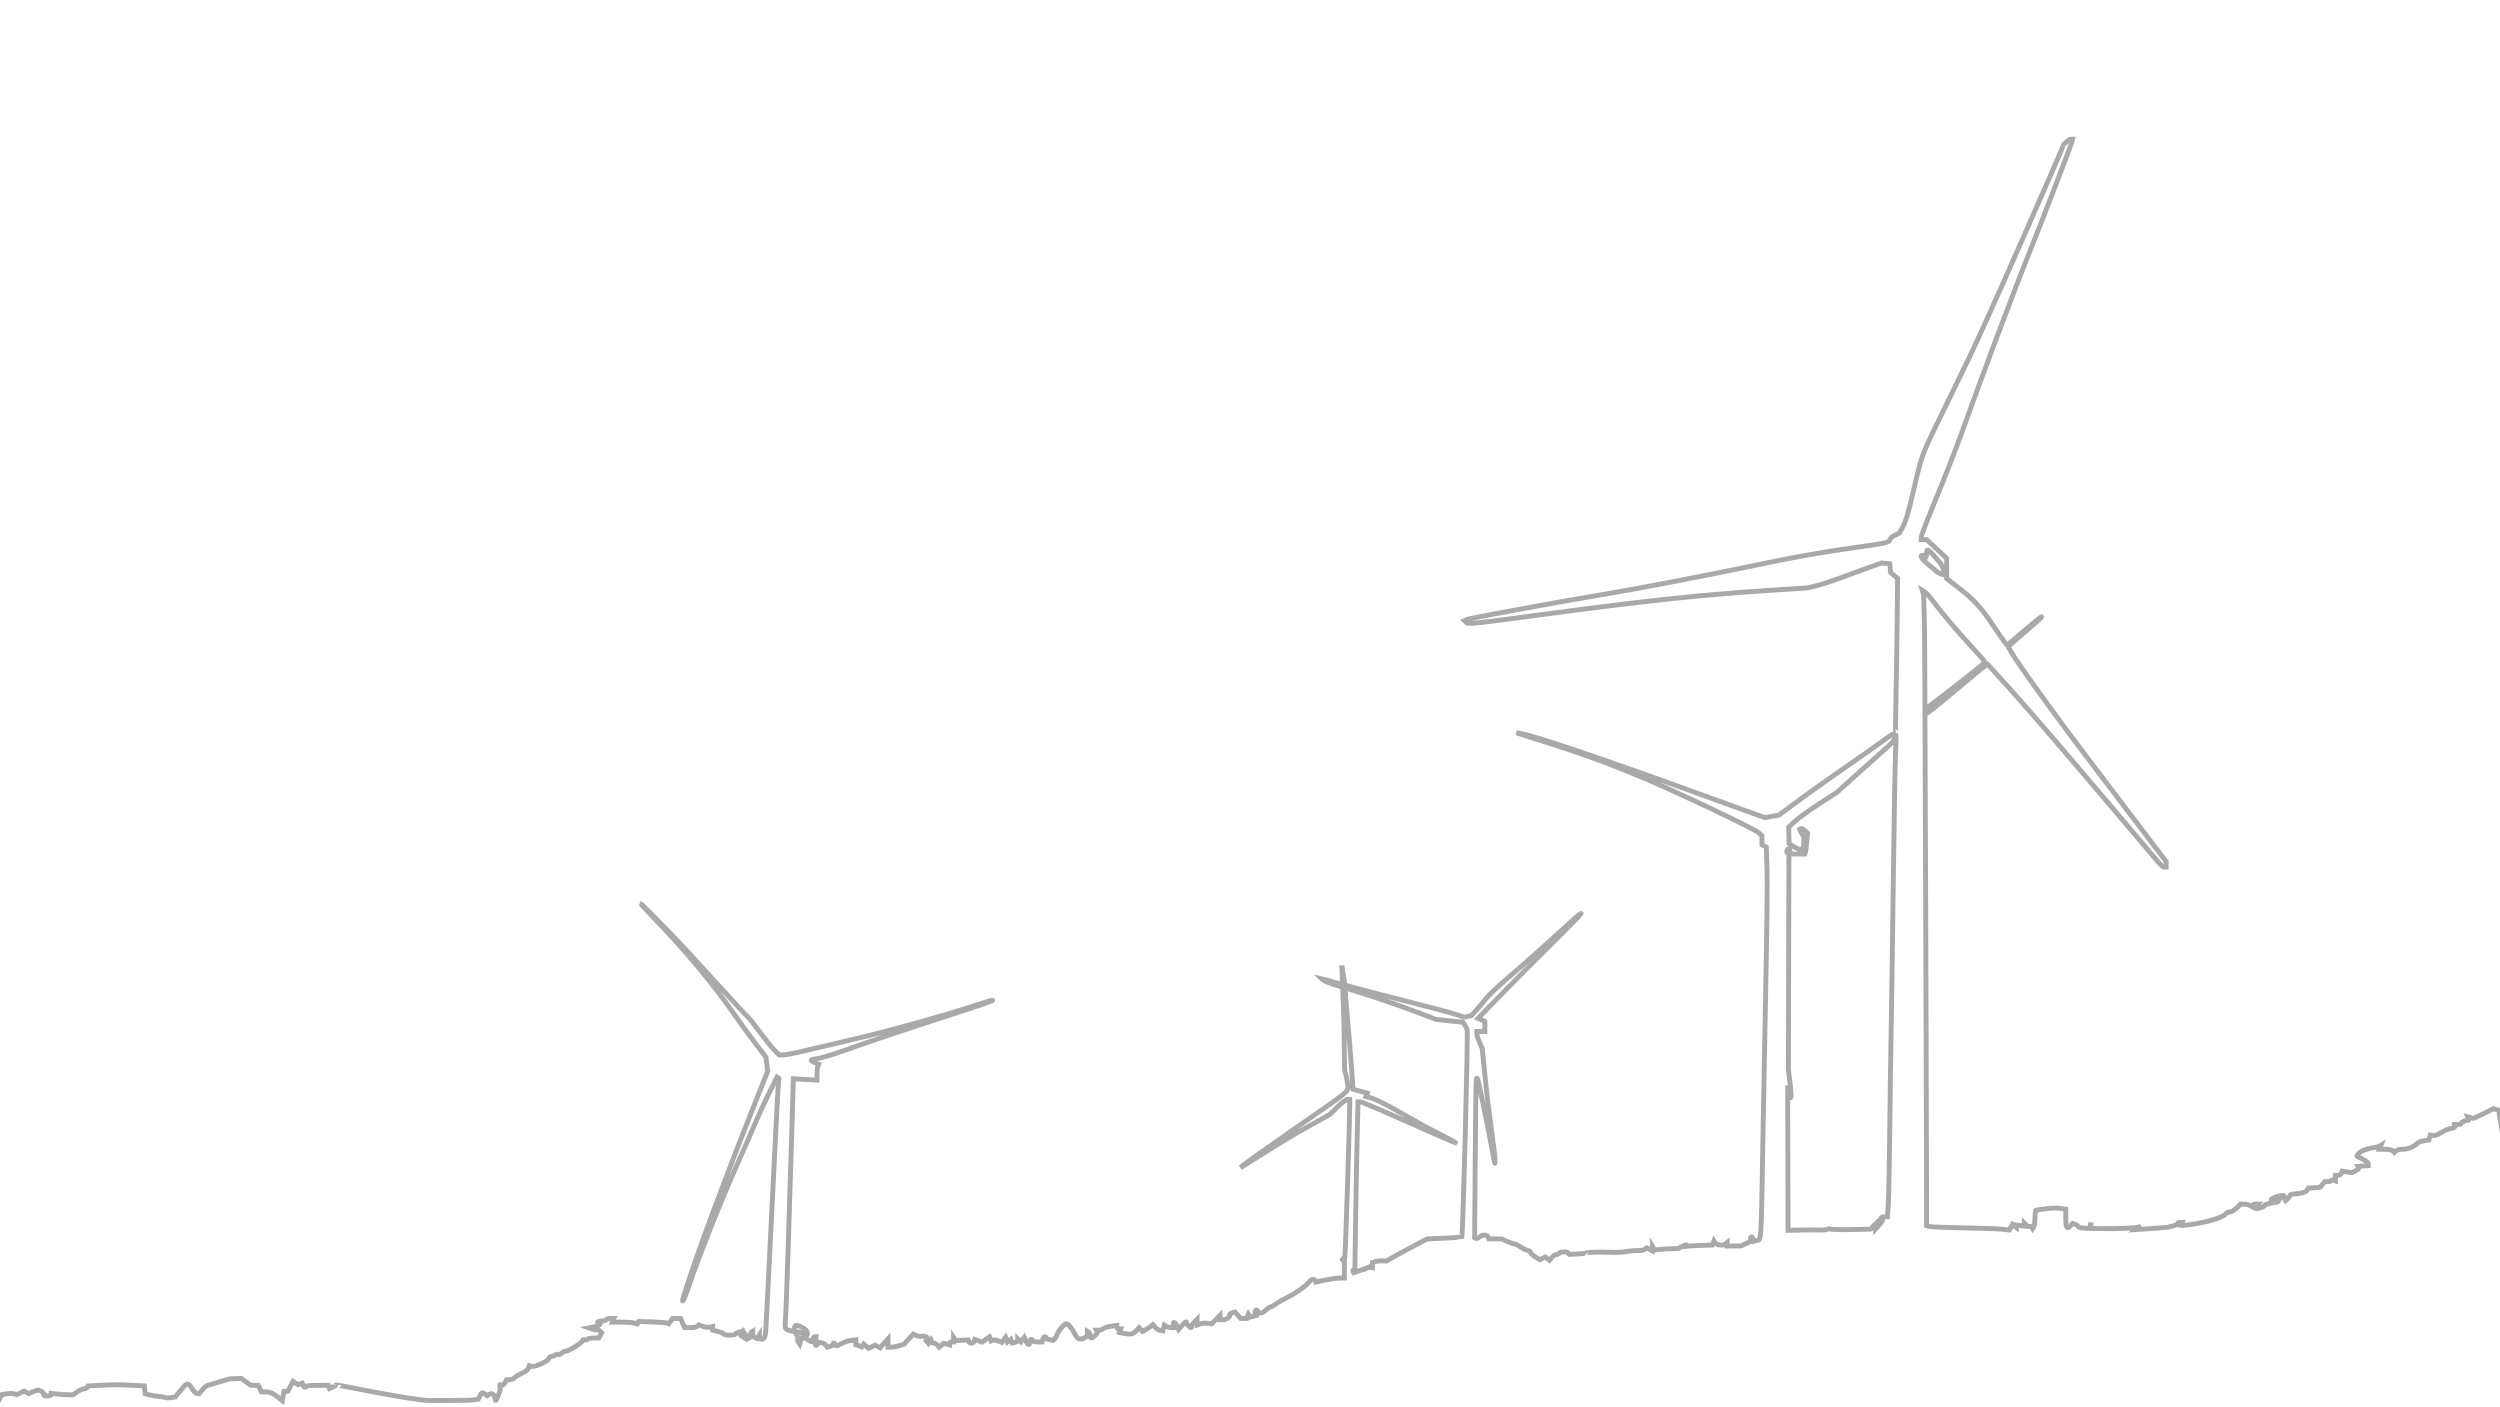
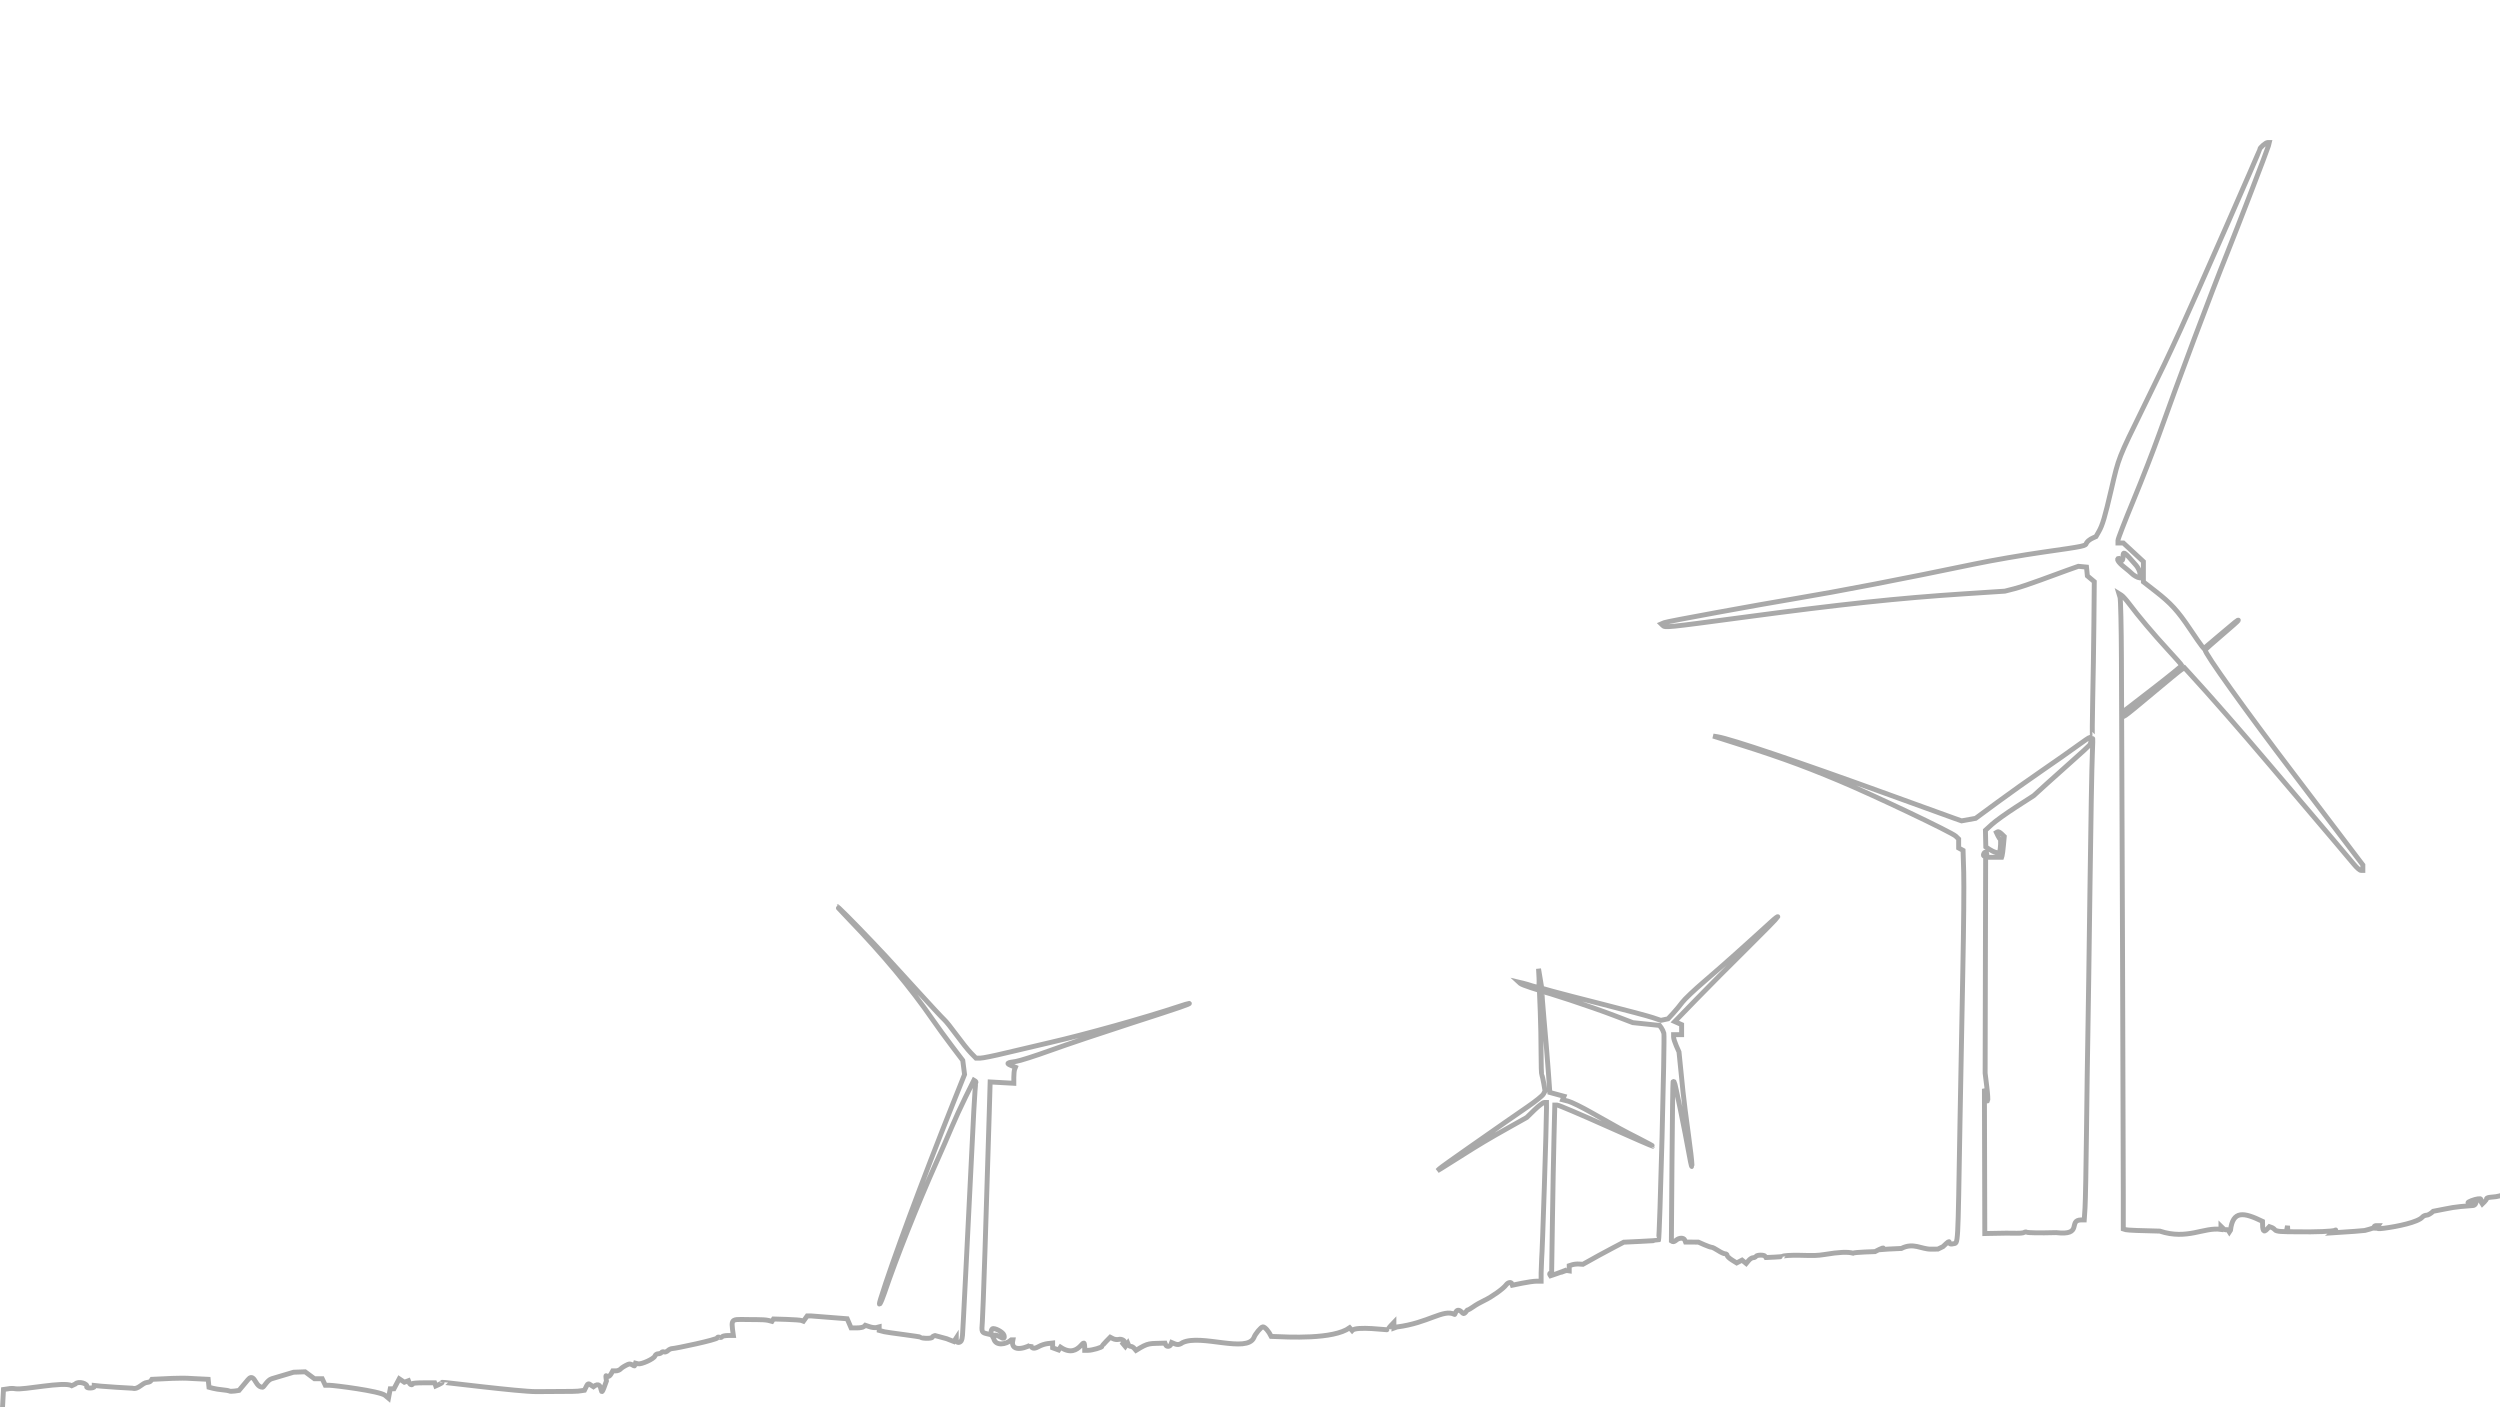
- <svg xmlns="http://www.w3.org/2000/svg" width="1920" height="1080" version="1.1" viewBox="0 0 508 285.75">
-   <path d="m-3.375 290.34 3.754-6.969 0.935-0.135c0.379-0.093 1.032-0.102 1.451-0.02l0.761 0.148 1.373-0.695 0.951 0.519 0.718-0.339c0.395-0.186 0.902-0.351 1.126-0.365 0.526-0.034 1.391 0.647 1.201 0.946-0.08 0.126 0.229 0.23 0.686 0.23 0.458-3e-5 0.832-0.117 0.832-0.26v-0.26l1.292 0.14c0.711 0.077 1.711 0.141 2.223 0.143l0.931 3e-3 0.81-0.584c0.446-0.321 1.041-0.597 1.323-0.612 0.282-0.015 0.599-0.159 0.706-0.319l0.194-0.291 3.153-0.161c1.734-0.088 4.022-0.09 5.085-3e-3l3.202 0.158 0.165 1.614 0.816 0.213c0.449 0.117 1.317 0.255 1.929 0.308 0.612 0.052 1.224 0.159 1.36 0.237 0.136 0.078 0.64 0.084 1.122 0.013l0.875-0.13 1.821-2.18c0.424-0.508 0.802-0.646 1.267-0.035 0.349 0.459 0.753 1.567 1.704 1.567 0.267 0 0.941-1.449 1.853-1.721l4.443-1.325 2.345-0.086 0.949 0.705 0.949 0.705h1.581l0.31 0.663 0.31 0.663h0.825c0.898 0 1.666 0.348 2.722 1.233l0.68 0.57 0.361-1.91 0.752-7e-3 1.072-2.03 1.041 0.703 0.415-0.155 0.415-0.155 0.163 0.413c0.089 0.227 0.296 0.413 0.459 0.413 0.163 0 0.24-0.089 0.171-0.199-0.069-0.109 0.923-0.199 2.204-0.199h2.329l0.11 0.318 0.11 0.318 0.662-0.294c0.364-0.162 0.662-0.364 0.662-0.45-9e-5 -0.086 15.635 3.208 19.113 3.193 8.532-0.037 8.092-0.028 9.145-0.182l0.646-0.095 0.51-1.022c0.28-0.562 0.703-0.087 0.703-0.087l0.604 0.388c2.439-1.905 0.866 3.964 2.649-1.155-0.319-2.344 0.104 0.087 0.994-1.534l0.291-0.53h0.637c0.35 0 0.794-0.185 0.987-0.411 0.192-0.226 0.872-0.643 1.51-0.926 0.638-0.283 1.234-0.742 1.325-1.02l0.164-0.505 0.498 0.127c0.68 0.173 3.247-1 3.442-1.573 0.087-0.255 0.387-0.464 0.667-0.464s0.582-0.114 0.67-0.254c0.088-0.139 0.325-0.192 0.525-0.117 0.2 0.075 0.555-0.05 0.788-0.277 0.233-0.227 0.645-0.413 0.917-0.413 0.582 0 3.353-1.803 3.353-2.181 0-0.144 0.18-0.194 0.399-0.112 0.22 0.082 0.472 0.035 0.56-0.104 0.088-0.139 0.639-0.254 1.223-0.254h1.062l0.295-0.536 0.295-0.536-0.355-0.346c-0.195-0.191-0.487-0.304-0.648-0.251-0.161 0.052-0.588-0.014-0.949-0.148l-0.657-0.243 1.023-0.192c0.942-0.177 1.699-0.663 1.033-0.663-0.158 0-0.288-0.119-0.288-0.265 0-0.146 0.36-0.265 0.8-0.265 0.44 0 0.876-0.119 0.968-0.265 0.092-0.146 0.48-0.265 0.861-0.265h0.693l-0.301 0.764 1.821-0.021c1.002-0.012 2.144 0.065 2.539 0.17l0.718 0.191 0.153-0.241 0.153-0.241 2.656 0.081c1.461 0.045 2.83 0.146 3.042 0.226l0.387 0.145 0.385-0.536 0.385-0.536h1.629l0.398 0.928 0.398 0.928h1.166c0.641 0 1.29-0.121 1.441-0.269l0.276-0.269 0.875 0.297c0.481 0.164 1.116 0.236 1.411 0.161l0.536-0.137v0.725l1.076 0.283c0.592 0.155 1.145 0.391 1.229 0.524 0.184 0.29 2.318 0.299 2.318 9e-3 0-0.112 0.254-0.268 0.565-0.347l0.565-0.144-0.13 0.331c-0.072 0.182 0.102 0.473 0.386 0.646l0.517 0.315v-0.901l0.367 0.489 0.367 0.489 0.332-0.2c0.182-0.11 0.268-0.363 0.189-0.562-0.079-0.199-0.026-0.433 0.117-0.519l0.26-0.157v0.554c0 0.305 0.196 0.627 0.435 0.717l0.435 0.163 0.24-0.37 0.24-0.37 4e-3 0.464c5e-3 0.534 0.685 0.624 1.002 0.133 0.117-0.182 0.233-0.689 0.257-1.127 0.024-0.437 0.118-2.107 0.209-3.711 0.091-1.604 0.291-5.541 0.443-8.748 0.345-7.262 1.263-25.727 1.646-33.121 0.158-3.053 0.344-5.639 0.412-5.748 0.069-0.108 7e-3 -0.267-0.136-0.353l-0.26-0.157-1.677 3.386c-0.922 1.862-2.199 4.639-2.837 6.17-0.638 1.531-2.042 4.752-3.12 7.158-3.75 8.372-8.201 19.567-10.54 26.51-0.752 2.232-1.396 3.223-0.768 1.182 2.267-7.362 8.44-24.015 14.883-40.148l2.169-5.431-0.184-1.432-0.184-1.432-2.235-2.945c-1.229-1.62-3.003-4.059-3.942-5.42-4.392-6.368-10.142-13.267-16.828-20.191-2.182-2.26-3.139-3.334-2.126-2.386 1.591 1.488 5.775 5.796 9.528 9.809 0.614 0.656 3.392 3.698 6.174 6.76s5.333 5.806 5.669 6.097c0.336 0.292 1.46 1.696 2.498 3.12 1.038 1.425 2.35 3.065 2.917 3.645l1.03 1.055h0.87c0.478 0 2.792-0.468 5.142-1.04 2.35-0.572 6.438-1.534 9.086-2.139 6.903-1.576 19.256-5.032 26.035-7.285 1.111-0.369 2.09-0.667 2.176-0.663 0.52 0.027-1.809 0.827-11.538 3.967-5.983 1.931-13.449 4.441-16.59 5.577-3.141 1.137-6.323 2.152-7.071 2.256-1.83 0.254-1.994 0.395-0.957 0.82l0.88 0.361-0.165 0.42c-0.091 0.231-0.165 0.964-0.165 1.628v1.208l-4.811-0.267-0.178 6.128c-0.585 20.149-1.27 40.871-1.41 42.62-0.17 2.136-0.156 2.171 1.027 2.446l0.748 0.174v-0.52c0-0.286 0.121-0.593 0.269-0.682 0.424-0.255 2.141 0.656 2.33 1.237 0.248 0.761-0.035 0.885-0.844 0.368-0.391-0.25-0.889-0.387-1.108-0.305l-0.398 0.149 0.296 0.54c0.163 0.297 0.237 0.632 0.166 0.746-0.072 0.113-0.016 0.379 0.123 0.591l0.254 0.385 0.335-1.193h0.46c0.253 0 0.698 0.175 0.988 0.389 0.719 0.53 0.936 0.501 0.936-0.124 0-0.292 0.138-0.53 0.306-0.53h0.306l-0.161 0.785c-0.167 0.816 0.195 1.356 0.459 0.684l0.151-0.383 0.625 0.117c0.344 0.064 0.757 0.291 0.918 0.505l0.292 0.388 0.577-0.147c0.317-0.081 0.63-0.344 0.696-0.584l0.119-0.437 0.032 0.464c0.041 0.596 0.503 0.586 1.543-0.032 0.457-0.272 1.283-0.546 1.836-0.609l1.004-0.114v0.971l1.224 0.446 0.187-0.287 0.187-0.287 0.5 0.441 0.5 0.441 1.345-0.672 0.485 0.282 0.485 0.282 1.613-1.795v1.662h0.684c0.807 0 2.851-0.588 2.851-0.821 0-0.089 0.371-0.539 0.824-1.001l0.824-0.84 0.564 0.294c0.31 0.162 0.821 0.229 1.134 0.149 0.578-0.147 1.278 0.223 1.278 0.676v0.248l-0.34-0.199-0.34-0.199 0.384 0.461 0.384 0.461 0.249-0.344 0.249-0.344 0.138 0.331c0.076 0.182 0.296 0.331 0.49 0.331 0.194 0 0.507 0.182 0.696 0.404l0.344 0.404 0.447-0.394 0.447-0.394 0.602 0.153 0.602 0.153v-0.296c0-0.163 0.184-0.296 0.408-0.296h0.408l8e-3 -0.928 0.207 0.317 0.207 0.317 2.563-0.105 0.13 0.331c0.18 0.458 0.872 0.416 1.061-0.063l0.155-0.395 1.483 0.549 0.739-0.533 0.739-0.533 0.163 0.415 0.163 0.415 0.409-0.153c0.225-0.084 0.715-0.017 1.09 0.15l0.681 0.303 0.384-0.508 0.384-0.509 0.374 0.941 0.344-0.279 0.344-0.279 0.151 0.384 0.151 0.384 0.561-0.143c0.308-0.079 0.561-0.272 0.561-0.43v-0.287l0.634 0.618 0.339-0.452 0.339-0.452 0.34 0.726c0.398 0.852 0.796 0.95 0.796 0.196 0-0.292 0.122-0.53 0.272-0.53 0.15 0 0.272 0.119 0.272 0.265 0 0.146 0.44 0.265 0.977 0.265h0.977l0.142-0.53c0.14-0.523 0.623-0.752 0.623-0.296 0 0.129 0.328 0.295 0.728 0.37l0.728 0.136 0.324-0.316c0.178-0.174 0.41-0.579 0.515-0.901 0.227-0.696 1.456-2.173 1.809-2.173 0.412 0 1.189 0.887 1.705 1.947 0.579 1.188 1.065 1.427 1.961 0.96l0.662-0.345v-1.002l0.272 0.164c0.15 0.09 0.272 0.395 0.272 0.678 0 0.283 0.092 0.511 0.204 0.506 0.437-0.019 1.46-1.052 1.297-1.309l-0.173-0.273h0.506c0.278 0 0.646-0.137 0.819-0.305s0.87-0.388 1.55-0.488l1.237-0.183v0.356c0 0.196 0.18 0.356 0.399 0.356h0.399l-0.142 0.362-0.142 0.362 0.865 0.169c1.446 0.282 1.884 0.197 2.543-0.496l0.632-0.665 0.66 0.775 0.589-0.32c0.324-0.176 0.8-0.485 1.059-0.687l0.47-0.368 0.482 0.551c0.265 0.303 0.718 0.588 1.007 0.633l0.526 0.081 0.154-0.589 0.154-0.589 0.408 0.253c0.224 0.139 0.692 0.255 1.038 0.257l0.63 4e-3 -0.173-0.53c-0.259-0.795 0.27-0.639 0.659 0.195l0.339 0.725 0.785-0.924c0.432-0.508 0.789-0.766 0.793-0.573 4e-3 0.193 0.182 0.521 0.396 0.729 0.422 0.412 0.74 0.5 0.631 0.175-0.037-0.112 0.207-0.493 0.544-0.845l0.612-0.641v1.147l0.612-0.224c0.337-0.123 0.997-0.168 1.468-0.1l0.856 0.125 1.688-1.721v0.874l0.612-8e-3c0.744-0.01 1.514-0.544 1.373-0.952-0.057-0.164 0.168-0.367 0.5-0.451l0.603-0.154 0.573 0.65 0.573 0.65h1.224l0.165-0.42 0.165-0.42 0.176 0.277 0.176 0.277 0.61-0.155 0.61-0.155-0.155-0.475c-0.189-0.579 0.291-0.942 0.51-0.386 0.228 0.58 0.811 0.485 1.643-0.267 0.404-0.365 0.858-0.663 1.01-0.663s0.666-0.286 1.142-0.636c0.476-0.35 1.478-0.923 2.226-1.273 1.515-0.709 3.887-2.401 4.434-3.163 0.387-0.539 1.04-0.66 1.19-0.221l0.094 0.275 1.986-0.407c1.093-0.224 2.407-0.407 2.92-0.407h0.934v-3.34l-0.68-0.714 0.652 0.358 0.138-0.869c0.125-0.788 0.997-27.952 0.983-30.626l-6e-3 -1.127h-0.443c-0.244 0-1.146 0.686-2.006 1.524l-1.563 1.524-3.502 1.963c-4.277 2.398-6.16 3.521-10.029 5.982-1.645 1.047-3.359 2.124-3.808 2.394l-0.816 0.491 0.408-0.397c0.224-0.218 2.962-2.178 6.083-4.355 3.121-2.177 6.426-4.487 7.343-5.133 0.917-0.646 2.953-2.055 4.524-3.132 1.571-1.076 3.005-2.233 3.187-2.57l0.331-0.613-0.25-1.494c-0.137-0.822-0.32-1.605-0.406-1.741-0.086-0.135-0.154-2.132-0.15-4.437 3e-3 -2.305-0.073-6.125-0.168-8.489l-0.174-4.299-1.797-0.572c-0.988-0.315-1.92-0.685-2.069-0.823l-0.272-0.251 0.816 0.192c0.449 0.105 1.288 0.352 1.865 0.547 0.577 0.196 1.144 0.298 1.261 0.228 0.117-0.07 0.169-0.934 0.117-1.92l-0.095-1.792 0.659 3.96 2.176 0.613c1.197 0.337 5.909 1.556 10.471 2.709s9.028 2.346 9.923 2.65l1.628 0.554 0.733-0.157 0.733-0.157 1.038-1.123c0.571-0.618 1.405-1.624 1.854-2.235 0.449-0.612 2.468-2.526 4.488-4.255 2.019-1.728 4.834-4.193 6.255-5.478 1.421-1.284 3.318-2.994 4.216-3.799 0.898-0.805 2.289-2.069 3.092-2.808 0.803-0.739 1.415-1.198 1.36-1.022-0.055 0.177-2.854 3.042-6.22 6.367-3.366 3.325-8.055 8.04-10.421 10.479l-4.302 4.433 1.397 0.62v2.036h-1.632v0.508c0 0.28 0.247 1.07 0.549 1.756l0.549 1.248 0.269 2.684c0.148 1.476 0.396 3.937 0.552 5.468 0.156 1.531 0.652 5.444 1.104 8.696 0.878 6.327 0.958 8.609 0.141 4.029-0.815-4.569-2.876-14.655-3.025-14.799-0.076-0.074-0.185-0.085-0.242-0.024-0.057 0.061-0.158 7.363-0.225 16.228l-0.122 16.117 0.242 0.146c0.133 0.08 0.459-0.045 0.723-0.278 0.605-0.534 1.554-0.548 1.76-0.026l0.157 0.398 2.601 0.012 1.186 0.524c0.652 0.288 1.327 0.524 1.501 0.524 0.173 0 0.765 0.298 1.316 0.663s1.191 0.663 1.423 0.663c0.232 0 0.428 0.149 0.434 0.331 6e-3 0.182 0.443 0.6 0.97 0.928l0.959 0.596 1.086-0.566 0.422 0.341 0.422 0.341 0.488-0.588c0.269-0.323 0.676-0.588 0.905-0.588 0.229 0 0.492-0.119 0.584-0.265 0.212-0.334 1.683-0.349 1.892-0.019l0.156 0.246 1.696-0.079c0.933-0.043 1.696-0.11 1.696-0.148 0-0.16 1.766-0.273 3.536-0.226 2.969 0.08 3.443 0.065 4.896-0.151 0.748-0.111 1.774-0.19 2.281-0.175 0.506 0.015 1.08-0.102 1.274-0.26l0.354-0.286 1.123 0.586 0.016-0.947 0.28 0.469c0.154 0.258 0.388 0.405 0.519 0.326 0.131-0.079 1.194-0.182 2.363-0.228l2.125-0.084 0.914-0.462c0.503-0.254 0.843-0.35 0.756-0.213l-0.158 0.249 1.148-0.087c0.631-0.048 1.845-0.106 2.696-0.129l1.548-0.042 0.166-0.422 0.166-0.422 0.237 0.374c0.311 0.491 1.584 0.647 2.07 0.254l0.383-0.31 1.6e-4 0.364 2e-4 0.364 2.855-0.031 2.056-1.003-0.132-0.336c-0.073-0.185-0.029-0.398 0.097-0.474 0.126-0.076 0.291 0.091 0.366 0.372l0.137 0.51 0.578-0.147c1.039-0.265 0.934 1.623 1.384-24.738 0.151-8.821 0.413-22.836 0.582-31.144s0.248-17.121 0.175-19.585l-0.133-4.48-0.894-0.488v-1.829l-0.58-0.565c-0.802-0.782-16.818-8.401-23.762-11.304-8.064-3.371-13.085-5.158-24.614-8.757l-0.952-0.297 0.896 0.146c2.709 0.443 16.564 5.118 34.869 11.767 6.507 2.363 12.483 4.527 13.28 4.808l1.449 0.511 2.857-0.515 4.466-3.289c2.456-1.809 6.551-4.718 9.101-6.464 2.549-1.746 5.719-3.972 7.045-4.946 1.325-0.974 2.513-1.772 2.64-1.772 0.345 0 0.261 1.134-0.118 1.601-0.182 0.225-1.611 1.537-3.175 2.916s-4.04 3.597-5.503 4.929l-2.659 2.421-3.572 2.302c-1.964 1.266-4.171 2.848-4.903 3.516l-1.331 1.214 0.075 3.382 0.713 0.483c0.392 0.266 0.996 0.552 1.341 0.636l0.629 0.152 0.132-0.335c0.191-0.486 0.284-2.54 0.115-2.542-0.079-1e-3 -0.285-0.299-0.458-0.663l-0.314-0.66 0.236-0.142c0.13-0.078 0.489 0.104 0.797 0.404l0.561 0.547-0.165 1.783c-0.091 0.981-0.212 1.932-0.27 2.114l-0.105 0.331h-3.009v-0.53c0-0.621-0.416-0.707-0.642-0.133-0.086 0.219-0.029 0.398 0.126 0.398h0.282l-0.053 22.069-0.053 22.069 0.336 2.732c0.185 1.502 0.261 2.805 0.17 2.894-0.091 0.089-0.175-0.186-0.186-0.611-0.011-0.425-0.119-1.012-0.242-1.303l-0.223-0.53 0.038 14.704 0.038 14.704 0.952-0.022c2.879-0.067 4.343-0.078 5.459-0.042 0.684 0.022 1.387-0.047 1.564-0.153 0.176-0.106 0.42-0.134 0.541-0.061 0.245 0.147 2.552 0.183 5.988 0.091l2.265-0.06 0.931-0.99c0.512-0.545 0.931-0.887 0.931-0.761s-0.184 0.377-0.408 0.559c-0.224 0.182-0.408 0.511-0.408 0.731v0.401l0.806-0.897c0.443-0.494 0.688-0.937 0.544-0.986-0.52-0.175-0.247-0.574 0.393-0.574h0.655l0.157-2.452c0.086-1.349 0.221-8.298 0.3-15.442 0.079-7.144 0.204-16.032 0.278-19.75 0.074-3.718 0.268-17.258 0.431-30.089 0.163-12.831 0.377-24.909 0.475-26.841 0.099-1.932 0.118-3.512 0.042-3.512-0.075 1.8e-4 -0.06-3.37 0.033-7.489s0.205-11.237 0.247-15.818l0.076-8.329-1.406-1.179-0.087-0.891-0.087-0.891-1.655-0.158-2.164 0.768c-1.19 0.422-3.694 1.339-5.564 2.037s-4.256 1.489-5.303 1.757l-1.904 0.488-8.295 0.544c-13.417 0.879-24.957 2.107-45.011 4.79-15.628 2.091-15.745 2.103-16.233 1.627l-0.304-0.297 0.653-0.277c0.541-0.229 18.912-3.598 26.763-4.907 8.597-1.434 21.704-3.963 36.308-7.007 3.515-0.733 9.757-1.813 13.871-2.401 8.592-1.228 8.633-1.237 8.84-1.872 0.085-0.262 0.553-0.66 1.038-0.885l0.883-0.409 0.576-1.009c0.753-1.318 1.227-2.923 2.568-8.692 1.49-6.412 1.388-6.151 6.497-16.573 4.04-8.241 4.799-9.831 7.528-15.773 2.932-6.384 16.129-36.395 16.129-36.677 0-0.321 1.214-1.364 1.587-1.364h0.328l-0.181 0.729c-0.169 0.678-6.348 16.749-8.384 21.804-3.139 7.794-9.993 26.037-13.859 36.888-1.124 3.156-3.456 9.15-5.182 13.319-1.726 4.169-3.137 7.82-3.137 8.113v0.532h1.086l4.081 3.779v4.127l2.435 1.893c3.15 2.448 4.539 3.968 7.038 7.698 1.123 1.677 2.219 3.252 2.436 3.501l0.393 0.452 3.028-2.574c3.507-2.981 3.98-3.355 3.98-3.149 0 0.083-1.499 1.421-3.332 2.973-1.832 1.552-3.37 2.924-3.418 3.049-0.204 0.539 8.232 12.341 17.9 25.041 1.443 1.895 5.215 6.866 8.383 11.046l5.76 7.599v1.105h-0.402c-0.221 0-0.863-0.567-1.428-1.26-0.564-0.693-2.246-2.691-3.736-4.44-2.804-3.292-8.589-10.105-13.28-15.64-5.884-6.944-12.311-14.287-16.455-18.801l-0.954-1.039-0.606 0.377c-0.333 0.207-2.915 2.322-5.738 4.699-2.823 2.378-5.347 4.44-5.608 4.582l-0.476 0.259v-1.012l5.968-4.606c3.282-2.534 5.944-4.691 5.915-4.795-0.029-0.104-1.311-1.553-2.849-3.222-2.881-3.125-6.02-6.846-7.853-9.307-0.575-0.772-1.276-1.548-1.558-1.724l-0.512-0.321 0.228 0.753c0.125 0.414 0.252 6.002 0.281 12.418 0.1 21.89 0.379 102.04 0.38 109v6.941l0.544 0.168c0.299 0.092 3.389 0.218 6.867 0.278 3.478 0.061 7.016 0.183 7.864 0.273l1.54 0.163 0.629-1.146 0.389 0.315 0.389 0.315v-0.503l0.816 0.117 0.816 0.117v-0.628l0.43 0.419c0.236 0.23 0.534 0.356 0.661 0.28 0.127-0.077 0.316-5e-3 0.42 0.158l0.189 0.298 0.234-0.36c0.129-0.198 0.236-1.046 0.238-1.884 3e-3 -0.838 0.096-1.525 0.208-1.526 0.112-1e-3 0.984-0.125 1.938-0.276 0.954-0.151 2.269-0.196 2.924-0.1l1.189 0.174v1.81c0 1.981 0.224 2.36 0.941 1.588l0.47-0.506 0.45 0.161c0.248 0.088 0.537 0.299 0.643 0.468 0.106 0.169 0.679 0.326 1.273 0.349l1.081 0.041 0.118-0.594 0.117-0.594 0.074 1.193 1.836 0.024c3.97 0.052 7.284-0.081 7.724-0.31 0.604-0.315-0.452 0.513-0.452 0.513 3.365-0.213 6.303-0.42 6.527-0.478 1.557-0.402 1.904-0.538 1.904-0.747 0-0.13 0.191-0.236 0.424-0.236h0.424l-0.168 0.265-0.168 0.265c0.426 0.014-0.048 0.198 1.495 0 2.684-0.344 6.905-1.221 7.795-2.267 0.18-0.211 0.566-0.384 0.859-0.384 0.292 0 0.899-0.358 1.347-0.795l0.816-0.795h0.677c0.372 0 0.914 0.123 1.203 0.274l0.526 0.274v-0.274c0-0.151 0.26-0.274 0.577-0.274h0.577l-0.303 0.356c-0.167 0.196-0.232 0.425-0.146 0.509 0.206 0.201 1.742-0.325 1.742-0.596 0-0.191 1.492-0.587 2.424-0.643 0.212-0.013 0.442-0.19 0.512-0.395l0.128-0.372-0.852 0.166c-1.052 0.205-1.106 1e-3 -0.104-0.393 0.93-0.366 2.023-0.518 1.859-0.259-0.068 0.107-0.02 0.357 0.106 0.556l0.229 0.362 0.433-0.422c0.238-0.232 0.433-0.524 0.433-0.649 0-0.125 0.398-0.254 0.884-0.286 1.532-0.1 2.369-0.348 2.613-0.773l0.236-0.412 2.383-0.165 0.481-0.579 0.481-0.579h0.677c0.372 0 0.677-0.101 0.677-0.224s0.184-0.155 0.408-0.071l0.408 0.153v-1.117h0.515c0.283 0 0.591-0.194 0.685-0.432l0.17-0.432 0.983 0.155 0.983 0.155 0.789-0.398c0.434-0.219 0.722-0.505 0.639-0.635l-0.151-0.237 2.051-0.165v-0.359c0-0.197-0.49-0.615-1.088-0.928s-1.138-0.598-1.2-0.634c-0.061-0.036 0.111-0.304 0.383-0.598 0.463-0.499 1.948-1.031 3.257-1.167 0.316-0.033 0.72-0.148 0.899-0.256l0.325-0.196-0.162 0.411-0.162 0.411h1.199c0.659 0 1.345 0.143 1.525 0.318l0.326 0.318 0.326-0.318c0.179-0.175 0.773-0.318 1.318-0.318 1.044 0 2.433-0.552 2.966-1.178 0.174-0.204 0.787-0.449 1.362-0.544l1.046-0.172 0.135-0.501 0.134-0.501 0.537 0.101c0.295 0.055 0.951-0.152 1.456-0.461 0.505-0.309 0.98-0.578 1.055-0.598 0.075-0.019 0.32-0.108 0.544-0.196 0.224-0.088 0.653-0.204 0.952-0.258 0.299-0.054 0.513-0.24 0.476-0.413l-0.068-0.316h0.68c0.374 0 0.68-0.111 0.68-0.247 0-0.248 1.054-0.696 1.418-0.604 0.107 0.027 0.128-0.119 0.046-0.326l-0.148-0.375 0.587 0.15 0.587 0.15 1.27-0.585c0.699-0.322 1.608-0.763 2.021-0.981l0.751-0.396 0.541 0.167 0.541 0.167 5.988 37.439 2.118 26.717-238.07-1.391zm281.17-32.684c0.224-0.093 0.561-0.146 0.748-0.117l0.34 0.053v-1.048l0.612-0.196c0.337-0.108 0.962-0.172 1.39-0.144l0.778 0.052 1.126-0.625c0.619-0.344 1.558-0.867 2.086-1.162 0.528-0.295 1.888-1.025 3.023-1.621l2.062-1.084 3.505-0.169c1.928-0.093 3.532-0.195 3.565-0.227 0.24-0.231 1.301-41.231 1.088-42.047-0.095-0.365-0.333-0.876-0.528-1.136l-0.355-0.473-5.433-0.567-3.808-1.458c-4.545-1.74-14.467-5.027-14.628-4.846-0.063 0.07 0.117 2.633 0.399 5.695s0.661 7.645 0.844 10.185l0.331 4.618 2.884 0.782-0.278 0.705 1.145 0.293c0.629 0.161 2.736 1.196 4.68 2.299 5.724 3.248 6.411 3.623 9.606 5.241 1.675 0.848 3.007 1.58 2.961 1.625-0.047 0.046-4.345-1.822-9.55-4.151-5.206-2.329-9.683-4.234-9.95-4.234h-0.485l-0.161 6.429c-0.088 3.536-0.233 11.2-0.321 17.033l-0.16 10.604-0.255 0.089c-0.14 0.049-0.19 0.192-0.111 0.317l0.145 0.228 1.149-0.388c0.632-0.213 1.332-0.464 1.557-0.558zm117.14-141.76c-0.083-0.496-0.435-1.232-0.784-1.635-2.494-2.885-2.673-2.999-2.673-1.705 0 0.437-0.122 0.795-0.272 0.795-0.15 0-0.272-0.119-0.272-0.265 0-0.146-0.122-0.265-0.272-0.265-0.646 0-0.176 0.807 1.02 1.752 0.711 0.561 1.414 1.157 1.564 1.325 0.32 0.358 1.257 0.881 1.599 0.892l0.24 8e-3 -0.15-0.902z" fill="none" stroke="#a9a9a9" stroke-dashoffset="6.35" style="mix-blend-mode:normal" />
+ <svg xmlns="http://www.w3.org/2000/svg" width="1920" height="1080" version="1.1" viewBox="0 0 508 285.8">
+   <path d="m0.19 291.3 0.472-8.907 0.935-0.135c0.38-0.093 1.032-0.102 1.451-0.02 1.665 0.324 9.842-1.524 11.5-0.618l0.718-0.339c0.588-0.706 2.638-0.061 2.328 0.581-0.08 0.126 0.229 0.23 0.686 0.23 0.458-3e-5 0.832-0.117 0.832-0.26v-0.26l1.292 0.14c0.711 0.077 5.946 0.422 6.458 0.424 1.247 0.341 1.919-1.095 3.064-1.193 0.282-0.015 0.599-0.159 0.706-0.32l0.194-0.291c2.738-0.102 5.504-0.369 8.238-0.164l3.202 0.158 0.165 1.614 0.816 0.213c0.449 0.117 1.317 0.255 1.929 0.307 0.612 0.052 1.224 0.159 1.36 0.237 0.136 0.078 0.64 0.084 1.122 0.013l0.875-0.13 1.821-2.18c0.424-0.508 0.802-0.646 1.267-0.035 0.349 0.459 0.753 1.567 1.704 1.567 0.267 0 0.941-1.449 1.853-1.721l4.443-1.325 2.345-0.086 1.897 1.41h1.581l0.62 1.326h0.825c0.898 0 10.28 1.173 11.34 2.058l0.68 0.57 0.361-1.91 0.752-7e-3 1.072-2.03 1.041 0.703 0.83-0.31 0.163 0.413c0.089 0.227 0.296 0.413 0.459 0.413 0.163 0 0.24-0.089 0.172-0.199-0.069-0.109 0.923-0.199 2.204-0.199h2.329l0.11 0.318 0.11 0.318 0.662-0.294c0.364-0.162 0.662-0.364 0.662-0.45-9e-5 -0.086 15.63 1.912 19.11 1.897 8.532-0.037 8.092-0.028 9.145-0.182l0.646-0.095 0.51-1.022c0.281-0.562 0.703-0.087 0.703-0.087l0.605 0.388c2.44-1.905 0.866 3.964 2.649-1.155-0.319-2.344 0.104 0.087 0.994-1.534l0.291-0.53h0.637c0.35 0 0.794-0.185 0.987-0.411 0.192-0.226 0.872-0.643 1.51-0.926 0.638-0.283 1.234 0.554 1.325 0.276l0.164-0.505 0.498 0.127c0.68 0.173 3.247-1 3.442-1.573 0.087-0.255 0.387-0.464 0.667-0.464s0.582-0.114 0.67-0.254c0.088-0.139 0.325-0.192 0.525-0.117 0.2 0.075 0.555-0.05 0.788-0.277 0.233-0.227 0.645-0.413 0.917-0.413 0.582 0 9.138-1.803 9.138-2.181 0-0.144 0.18-0.194 0.399-0.112 0.22 0.082 0.472 0.035 0.56-0.104 0.088-0.139 0.639-0.254 1.223-0.254h1.062c-0.554-3.985-0.629-3.173 4.589-3.234 1.002-0.012 2.144 0.065 2.539 0.17l0.718 0.191 0.153-0.241 0.153-0.241 2.656 0.081c1.461 0.045 2.83 0.146 3.042 0.226l0.387 0.145 0.77-1.072h0.814l7.312 0.574 0.795 1.856h1.166c0.641 0 1.29-0.121 1.441-0.269l0.276-0.269 0.875 0.297c0.481 0.164 1.116 0.236 1.411 0.161l0.536-0.137v0.725l1.076 0.282c0.592 0.155 7.306 0.971 7.39 1.104 0.184 0.29 2.318 0.299 2.318 9e-3 0-0.112 0.254-0.268 0.565-0.347 3.554 0.961 1.511 0.348 3.841 1.22l0.24-0.37 0.24-0.37 4e-3 0.464c5e-3 0.534 0.685 0.624 1.002 0.133 0.117-0.182 0.233-0.689 0.257-1.127 0.024-0.437 0.118-2.108 0.209-3.711 0.091-1.604 0.291-5.541 0.443-8.748 0.345-7.262 1.263-25.73 1.646-33.12 0.158-3.053 0.344-5.64 0.412-5.748 0.069-0.108 7e-3 -0.267-0.136-0.353l-0.26-0.157-1.677 3.386c-0.922 1.862-2.199 4.639-2.837 6.17-0.638 1.531-2.042 4.752-3.12 7.158-3.75 8.372-8.201 19.57-10.54 26.51-0.752 2.232-1.396 3.223-0.767 1.182 2.267-7.362 8.44-24.02 14.88-40.15l2.169-5.432-0.184-1.432-0.184-1.432-2.235-2.945c-1.229-1.62-3.003-4.059-3.942-5.42-4.392-6.368-10.14-13.27-16.83-20.19-2.182-2.26-3.139-3.334-2.126-2.386 1.591 1.488 5.775 5.796 9.528 9.809 0.614 0.656 3.392 3.698 6.174 6.76s5.333 5.806 5.669 6.097c0.336 0.292 1.461 1.696 2.498 3.12 1.038 1.425 2.35 3.065 2.917 3.645l1.03 1.055h0.87c0.478 0 2.792-0.468 5.142-1.04 2.35-0.572 6.438-1.534 9.086-2.138 6.903-1.576 19.26-5.032 26.03-7.285 1.111-0.369 2.09-0.667 2.176-0.663 0.52 0.027-1.809 0.828-11.54 3.967-5.983 1.931-13.45 4.44-16.59 5.577-3.141 1.137-6.323 2.152-7.071 2.256-1.83 0.254-1.994 0.395-0.957 0.82l0.88 0.36-0.165 0.42c-0.091 0.231-0.165 0.964-0.165 1.628v1.208l-4.811-0.267-0.178 6.128c-0.585 20.15-1.27 40.87-1.41 42.62-0.17 2.136-0.156 2.17 1.027 2.446l0.748 0.174v-0.52c0-0.286 0.121-0.593 0.269-0.682 0.424-0.255 2.141 0.656 2.33 1.237 0.248 0.761-0.035 0.885-0.844 0.368-0.391-0.249-0.889-0.387-1.108-0.305l-0.398 0.149 0.296 0.54c0.365 1.576 2.507 1.213 3.569 0.264h0.306c-0.646 3.026 3.575 1.262 3.677 0.928 0.026 1.196 1.132 0.69 1.574 0.432 0.457-0.272 1.283-0.546 1.836-0.609l1.004-0.114v0.971l1.224 0.446 0.187-0.287 0.187-0.287c4.152 2.796 4.929-3.555 4.929 0.642h0.684c0.807 0 2.851-0.588 2.851-0.821 0-0.089 0.371-0.539 0.824-1.001l0.824-0.84 0.564 0.294c0.31 0.162 0.821 0.229 1.134 0.149 0.578-0.147 1.278 0.223 1.278 0.676v0.248l-0.34-0.199-0.34-0.199 0.768 0.922 0.249-0.344 0.249-0.344 0.138 0.331c0.076 0.182 0.296 0.331 0.49 0.331 0.194 0 0.507 0.182 0.696 0.404l0.344 0.404c2.663-1.667 2.647-1.339 5.899-1.471l0.13 0.331c0.18 0.458 0.872 0.416 1.061-0.063l0.155-0.395c0.972 0.414 1.349 0.646 2.222 0.017 3.749-1.78 13.09 2.193 14.51-1.031 0.227-0.696 1.456-2.173 1.809-2.173 0.412 0 1.189 0.887 1.705 1.947 3.604 0.147 12.58 0.646 15.94-1.754l0.482 0.551c0.827-0.962 7.384-0.035 7.349-0.153-0.037-0.112 0.207-0.493 0.544-0.845l0.612-0.641v1.147l0.612-0.224c6.405-0.802 9.482-3.741 11.73-2.544 0.116 0.064 0.321-1.766 1.643-0.267 0.36 0.408 0.858-0.663 1.01-0.663s0.666-0.286 1.142-0.636c0.476-0.35 1.478-0.923 2.226-1.273 1.515-0.709 3.887-2.401 4.434-3.163 0.387-0.539 1.04-0.66 1.19-0.221l0.094 0.275 1.986-0.407c1.092-0.224 2.407-0.407 2.92-0.407h0.934v-1.67l0.11-2.895c0.125-0.788 0.997-27.95 0.984-30.63l-6e-3 -1.127h-0.443c-0.244 0-1.146 0.686-2.006 1.524l-1.563 1.524-3.502 1.963c-4.277 2.398-6.159 3.521-10.03 5.982-1.645 1.047-3.359 2.124-3.808 2.394l-0.816 0.491 0.408-0.397c0.224-0.218 2.962-2.178 6.083-4.355 3.121-2.177 6.426-4.487 7.343-5.133 0.917-0.646 2.953-2.055 4.524-3.132 1.571-1.076 3.005-2.233 3.187-2.57l0.331-0.614-0.249-1.494c-0.137-0.822-0.32-1.605-0.406-1.741-0.086-0.135-0.154-2.132-0.15-4.437 3e-3 -2.305-0.073-6.125-0.168-8.489l-0.174-4.299-1.797-0.572c-0.989-0.315-1.92-0.685-2.069-0.823l-0.272-0.251 0.816 0.192c0.449 0.105 1.288 0.352 1.865 0.547 0.577 0.196 1.144 0.298 1.261 0.228 0.117-0.07 0.169-0.934 0.117-1.92l-0.095-1.792 0.659 3.96 2.176 0.613c1.197 0.337 5.909 1.556 10.47 2.71s9.028 2.346 9.923 2.65l1.628 0.554 1.466-0.314 1.038-1.123c0.571-0.618 1.406-1.624 1.854-2.235 0.449-0.612 2.468-2.526 4.488-4.255 2.019-1.729 4.834-4.193 6.255-5.478 1.421-1.284 3.318-2.994 4.216-3.799 0.897-0.805 2.289-2.069 3.092-2.808 0.803-0.739 1.415-1.198 1.36-1.022-0.055 0.177-2.854 3.042-6.22 6.367-3.366 3.325-8.055 8.041-10.42 10.48l-4.302 4.433 1.397 0.62v2.036h-1.632v0.508c0 0.28 0.247 1.07 0.549 1.756l0.549 1.248 0.269 2.684c0.148 1.476 0.396 3.937 0.552 5.468 0.156 1.531 0.652 5.444 1.104 8.696 0.878 6.327 0.958 8.609 0.141 4.029-0.815-4.569-2.876-14.65-3.025-14.8-0.076-0.074-0.184-0.085-0.241-0.024-0.057 0.061-0.158 7.363-0.225 16.23l-0.122 16.12 0.242 0.146c0.133 0.08 0.459-0.045 0.723-0.278 0.605-0.534 1.554-0.548 1.76-0.026l0.157 0.398 2.601 0.012 1.186 0.524c0.652 0.288 1.327 0.524 1.501 0.524 0.173 0 0.765 0.298 1.316 0.663s1.191 0.663 1.423 0.663c0.232 0 0.428 0.149 0.434 0.331 6e-3 0.182 0.443 0.6 0.97 0.928l0.959 0.596 1.086-0.566 0.844 0.682 0.488-0.588c0.269-0.323 0.676-0.588 0.905-0.588 0.229 0 0.492-0.119 0.584-0.265 0.212-0.334 1.683-0.349 1.892-0.019l0.156 0.246 1.696-0.079c0.933-0.043 1.696-0.11 1.696-0.148 0-0.16 1.766-0.273 3.536-0.226 2.969 0.08 3.443 0.065 4.896-0.151 3.081-0.51 4.749-0.57 5.847-0.287 0.131-0.079 1.195-0.182 2.363-0.228l2.125-0.084 0.914-0.462c0.503-0.254 0.843-0.35 0.756-0.213l-0.158 0.249 1.148-0.087c0.631-0.048 1.845-0.106 2.696-0.129 2.441-1.254 4.062 0.165 5.999 0.144l1.428-0.015 1.028-0.501c2.213-2.129 0.483-0.172 2.074-0.577 1.039-0.265 0.934 1.622 1.384-24.74 0.151-8.821 0.412-22.84 0.582-31.14s0.248-17.12 0.175-19.59l-0.133-4.48-0.894-0.488v-1.829l-0.58-0.565c-0.802-0.782-16.82-8.401-23.76-11.3-8.064-3.371-13.09-5.158-24.61-8.757l-0.952-0.297 0.896 0.146c2.709 0.443 16.56 5.118 34.87 11.77 6.507 2.363 12.48 4.527 13.28 4.808l1.449 0.511 2.857-0.515 4.466-3.289c2.456-1.809 6.551-4.718 9.101-6.464 2.549-1.746 5.719-3.972 7.045-4.946 1.325-0.974 2.513-1.772 2.64-1.772 0.345 0 0.261 1.134-0.118 1.602-0.182 0.225-1.611 1.537-3.175 2.916s-4.04 3.597-5.503 4.929l-2.659 2.421-3.572 2.302c-1.964 1.266-4.171 2.848-4.903 3.516l-1.331 1.214 0.075 3.382 0.713 0.483c0.392 0.266 0.996 0.552 1.341 0.636l0.629 0.152 0.132-0.335c0.191-0.486 0.284-2.54 0.115-2.542-0.079-1e-3 -0.285-0.299-0.458-0.663l-0.314-0.66 0.236-0.142c0.13-0.078 0.489 0.104 0.797 0.404l0.561 0.547-0.165 1.783c-0.091 0.981-0.212 1.932-0.27 2.114l-0.105 0.331h-3.009v-0.53c0-0.621-0.416-0.707-0.642-0.133-0.086 0.219-0.029 0.398 0.126 0.398h0.282l-0.053 22.07-0.053 22.07 0.336 2.732c0.185 1.502 0.261 2.805 0.17 2.894-0.091 0.089-0.175-0.186-0.185-0.611-0.011-0.425-0.119-1.012-0.242-1.303l-0.223-0.53 0.076 29.41 0.952-0.022c2.879-0.067 4.343-0.078 5.459-0.042 0.684 0.022 1.388-0.047 1.564-0.153 0.176-0.106 0.42-0.134 0.541-0.061 0.245 0.147 2.552 0.182 5.988 0.091 5.532 0.653 2.353-2.516 5.053-2.579h0.655l0.157-2.452c0.086-1.349 0.221-8.298 0.3-15.44 0.079-7.144 0.203-16.03 0.278-19.75 0.074-3.718 0.268-17.26 0.431-30.09 0.163-12.83 0.377-24.91 0.475-26.84 0.099-1.932 0.118-3.512 0.042-3.512-0.075 1.8e-4 -0.06-3.37 0.033-7.489s0.204-11.24 0.247-15.82l0.076-8.329-1.406-1.179c-0.058-0.594-0.117-1.187-0.175-1.781l-1.655-0.158-2.164 0.768c-1.19 0.422-3.694 1.339-5.564 2.037s-4.256 1.489-5.303 1.757l-1.904 0.488-8.295 0.544c-13.42 0.879-24.96 2.107-45.01 4.791-15.63 2.091-15.75 2.103-16.23 1.627l-0.304-0.297 0.653-0.277c0.541-0.229 18.91-3.598 26.76-4.907 8.597-1.434 21.7-3.963 36.31-7.007 3.515-0.733 9.757-1.813 13.87-2.401 8.592-1.228 8.633-1.237 8.84-1.872 0.489-0.717 1.153-0.938 1.922-1.293l0.576-1.009c0.753-1.318 1.227-2.923 2.568-8.692 1.49-6.412 1.388-6.151 6.497-16.57 4.04-8.241 4.799-9.831 7.528-15.77 2.932-6.384 16.13-36.4 16.13-36.68 0-0.321 1.214-1.364 1.587-1.364h0.328l-0.181 0.729c-0.169 0.678-6.348 16.75-8.384 21.8-3.139 7.794-9.993 26.04-13.86 36.89-1.124 3.156-3.456 9.15-5.182 13.32-1.726 4.169-3.137 7.82-3.137 8.113v0.532h1.086l4.081 3.779v4.127l2.435 1.893c3.15 2.448 4.539 3.968 7.038 7.698 1.123 1.677 2.219 3.252 2.436 3.501l0.393 0.452 3.028-2.574c3.507-2.981 3.98-3.355 3.98-3.149 0 0.083-1.499 1.421-3.332 2.973-1.832 1.552-3.37 2.924-3.418 3.049-0.204 0.539 8.232 12.34 17.9 25.04 1.443 1.895 5.215 6.866 8.383 11.05l5.76 7.6v1.105h-0.402c-0.221 0-0.864-0.567-1.428-1.26-0.564-0.693-2.246-2.691-3.736-4.44-2.804-3.292-8.589-10.11-13.28-15.64-5.884-6.944-12.31-14.29-16.46-18.8l-0.954-1.039-0.606 0.377c-0.333 0.207-2.915 2.322-5.738 4.699-2.823 2.378-5.347 4.44-5.608 4.582l-0.476 0.259v-1.012l5.968-4.606c3.282-2.534 5.944-4.691 5.915-4.795-0.029-0.103-1.311-1.553-2.849-3.222-2.881-3.125-6.02-6.846-7.853-9.307-0.575-0.772-1.276-1.548-1.558-1.725l-0.512-0.321 0.228 0.753c0.125 0.414 0.252 6.002 0.281 12.42 0.1 21.89 0.38 102 0.38 109v6.941l0.544 0.168c0.299 0.092 3.389 0.218 6.867 0.279 5.636 1.849 8.946-0.851 12.44-0.351v-0.628l0.43 0.419c0.236 0.231 0.534 0.356 0.661 0.28 0.127-0.077 0.316-5e-3 0.42 0.158l0.189 0.298 0.234-0.36c0.498-4.06 2.672-3.655 6.498-1.803 0 1.981 0.224 2.36 0.941 1.588l0.47-0.506 0.45 0.161c0.248 0.088 0.537 0.299 0.643 0.468 0.106 0.169 0.679 0.326 1.273 0.349l1.081 0.041 0.117-0.594 0.117-0.594 0.074 1.193 1.836 0.024c3.97 0.052 7.284-0.081 7.724-0.31 0.604-0.315-0.452 0.513-0.452 0.513 3.365-0.213 6.303-0.42 6.527-0.478 1.557-0.402 1.904-0.538 1.904-0.747 0-0.13 0.191-0.236 0.424-0.236h0.424l-0.336 0.53c0.426 0.014-0.048 0.198 1.495 0 2.684-0.344 6.905-1.221 7.795-2.267 0.18-0.211 0.567-0.384 0.859-0.384 0.292 0 0.899-0.358 1.347-0.795 4.157-0.785 3.77-0.859 8.094-1.17 0.211-0.013 0.442-0.19 0.512-0.395l0.128-0.372-0.852 0.166c-1.052 0.205-1.106 1e-3 -0.104-0.393 0.93-0.366 2.023-0.518 1.859-0.259-0.068 0.107-0.02 0.357 0.106 0.556l0.229 0.362 0.433-0.422c0.238-0.232 0.433-0.524 0.433-0.649 0-0.125 0.398-0.254 0.884-0.286 1.532-0.1 2.369-0.348 2.613-0.773l0.236-0.411 1.192-0.083 0.459 30.29 0.512 18.15-193.4-1.386zm317.6-32.95c0.224-0.093 0.561-0.146 0.748-0.117l0.34 0.053v-1.048l0.612-0.196c0.337-0.108 0.962-0.172 1.39-0.144l0.778 0.052 1.126-0.625c0.619-0.344 1.558-0.867 2.086-1.162 0.528-0.295 1.888-1.025 3.023-1.621l2.063-1.084 3.505-0.169c1.928-0.093 3.532-0.195 3.565-0.227 0.24-0.231 1.301-41.23 1.088-42.05-0.095-0.364-0.333-0.875-0.528-1.136l-0.355-0.473-5.433-0.567-3.808-1.458c-4.545-1.74-14.47-5.027-14.63-4.846-0.063 0.07 0.117 2.633 0.399 5.695s0.661 7.645 0.844 10.18l0.331 4.618 2.884 0.782-0.278 0.705 1.144 0.293c0.629 0.161 2.736 1.196 4.68 2.299 5.724 3.248 6.411 3.623 9.606 5.241 1.675 0.848 3.008 1.58 2.961 1.625-0.047 0.046-4.344-1.822-9.55-4.151-5.206-2.329-9.683-4.234-9.95-4.234h-0.485l-0.161 6.429c-0.088 3.536-0.233 11.2-0.321 17.03l-0.16 10.6-0.255 0.089c-0.14 0.049-0.19 0.192-0.111 0.317l0.145 0.228 1.149-0.388c0.632-0.213 1.332-0.464 1.557-0.558zm117.1-141.8c-0.083-0.496-0.435-1.232-0.783-1.634-2.494-2.885-2.673-2.999-2.673-1.705-0.112 1.237-0.359 0.532-0.816 0.265-0.646 0-0.176 0.807 1.02 1.751 0.711 0.561 1.414 1.157 1.564 1.324 0.32 0.358 1.257 0.881 1.599 0.892l0.24 8e-3 -0.15-0.902z" fill="none" stroke="#a9a9a9" stroke-dashoffset="6.35" style="mix-blend-mode:normal" />
</svg>
